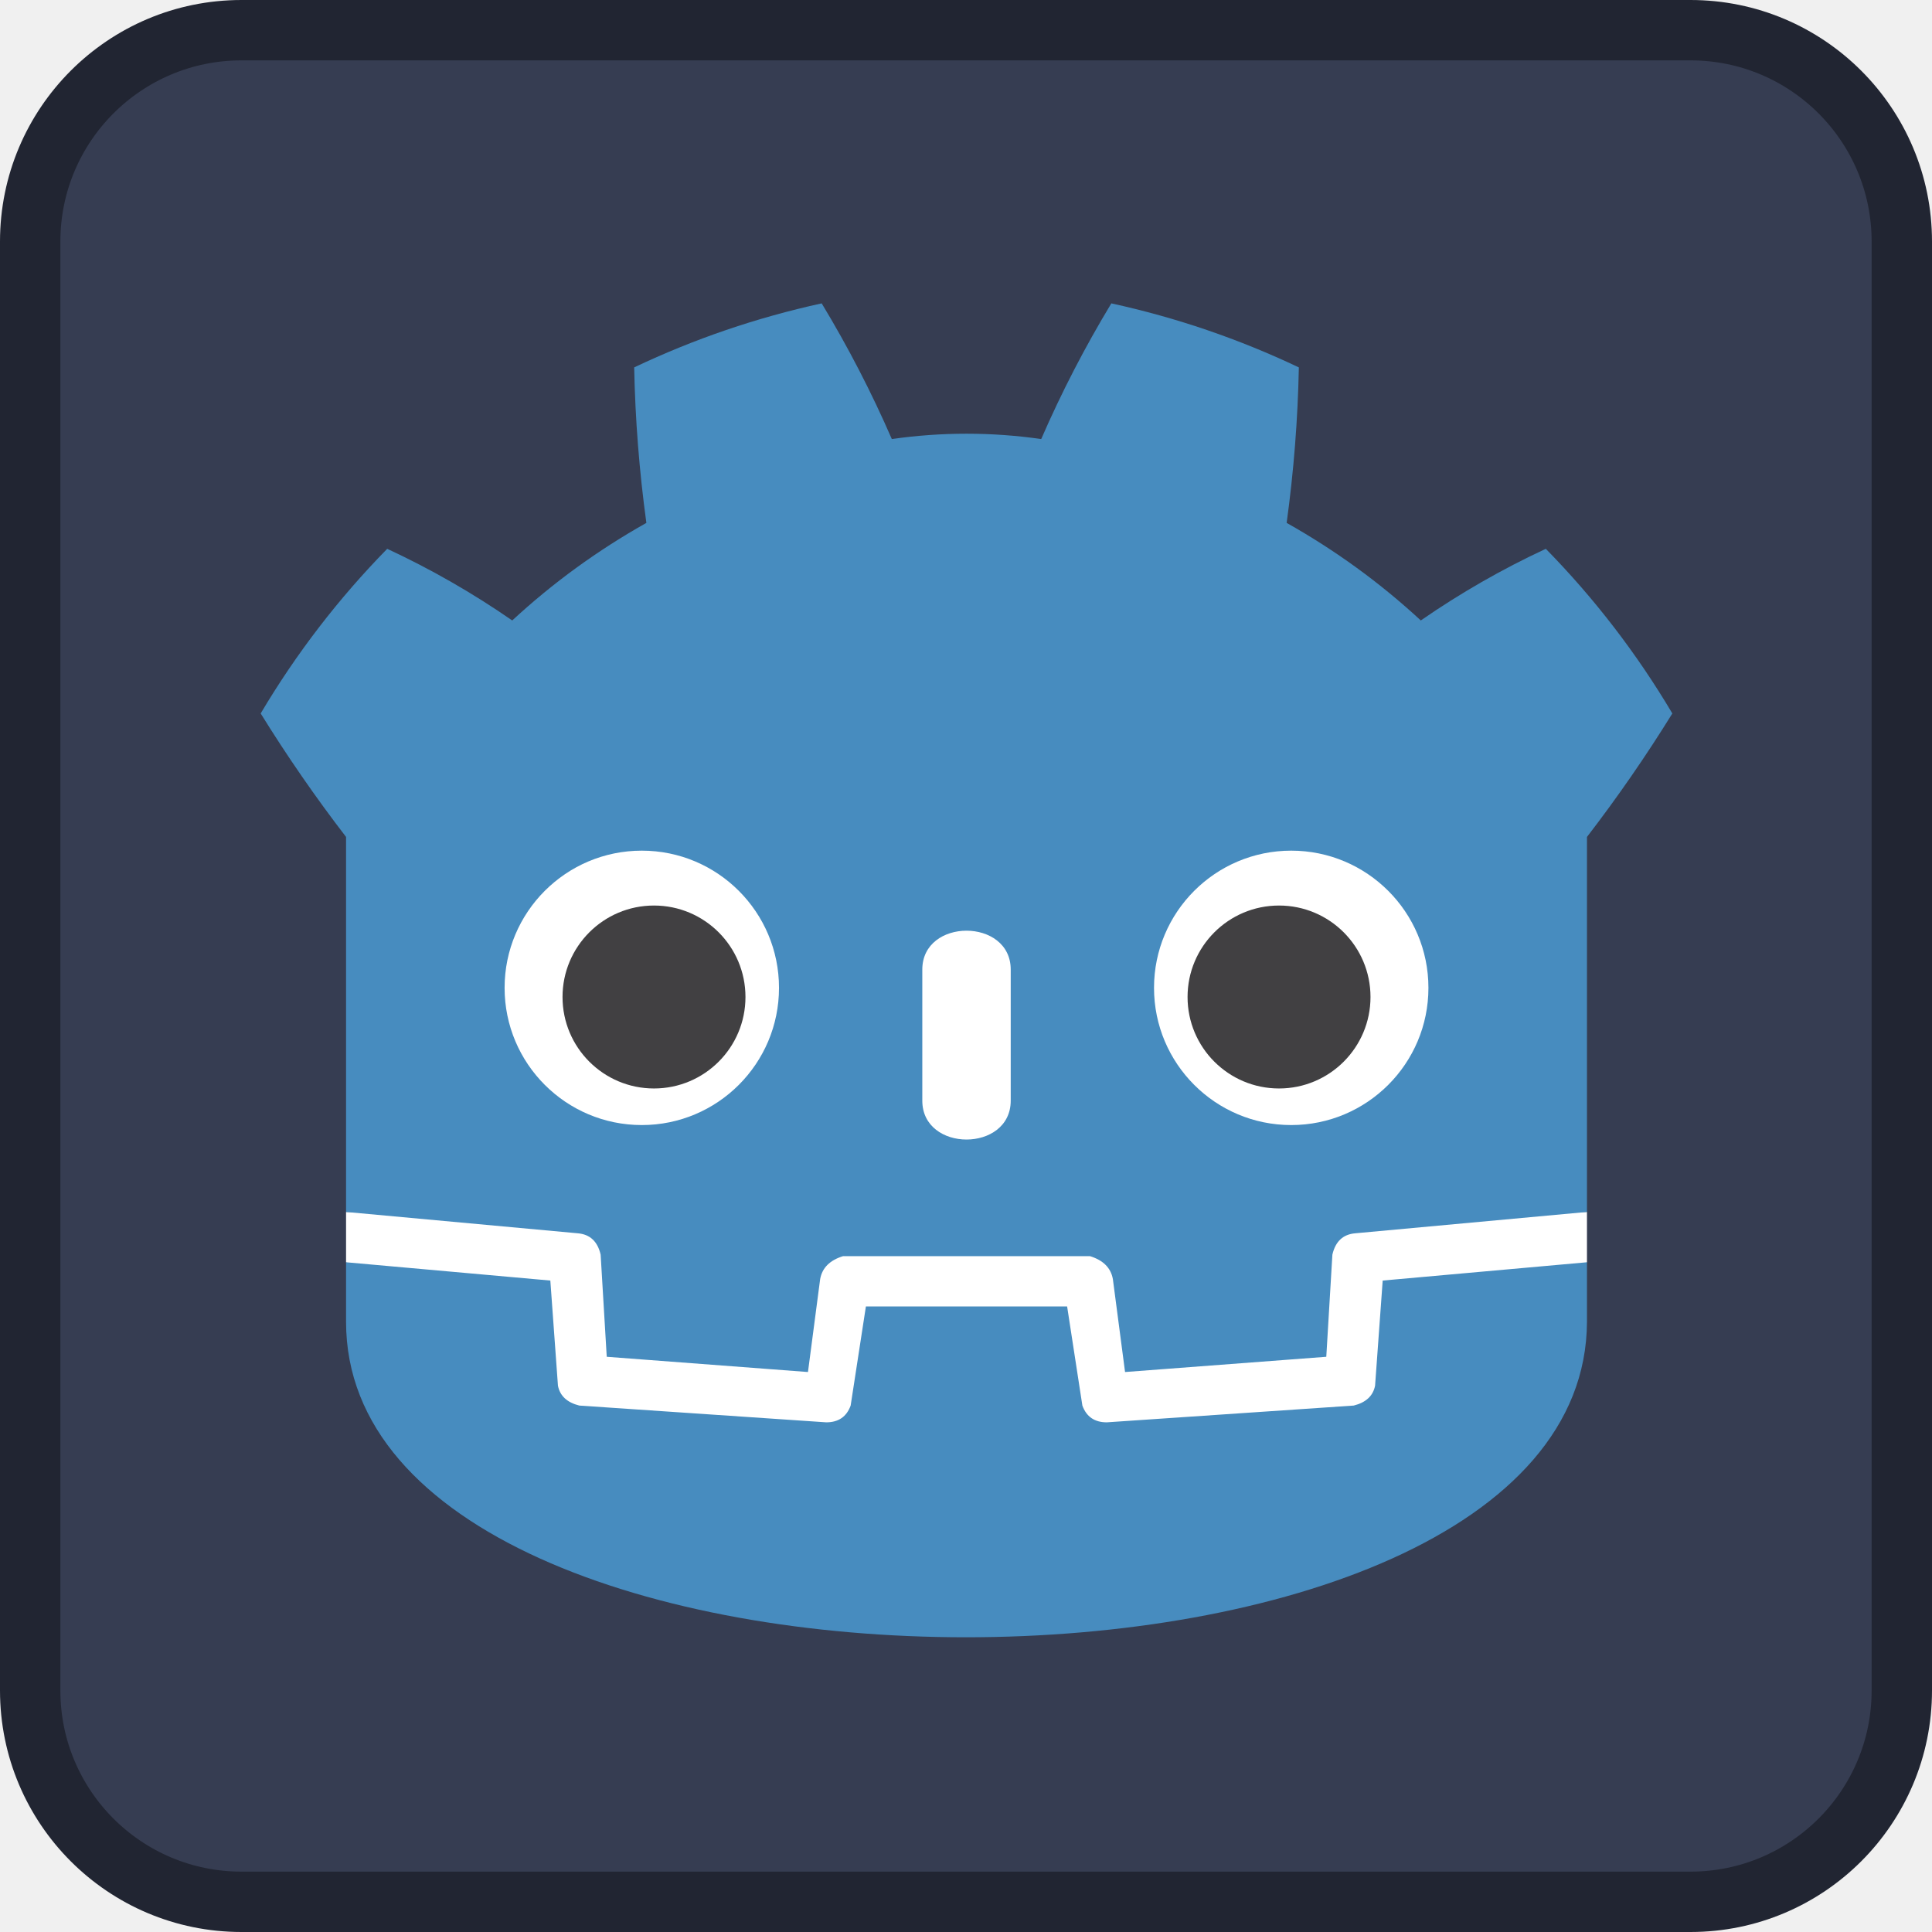
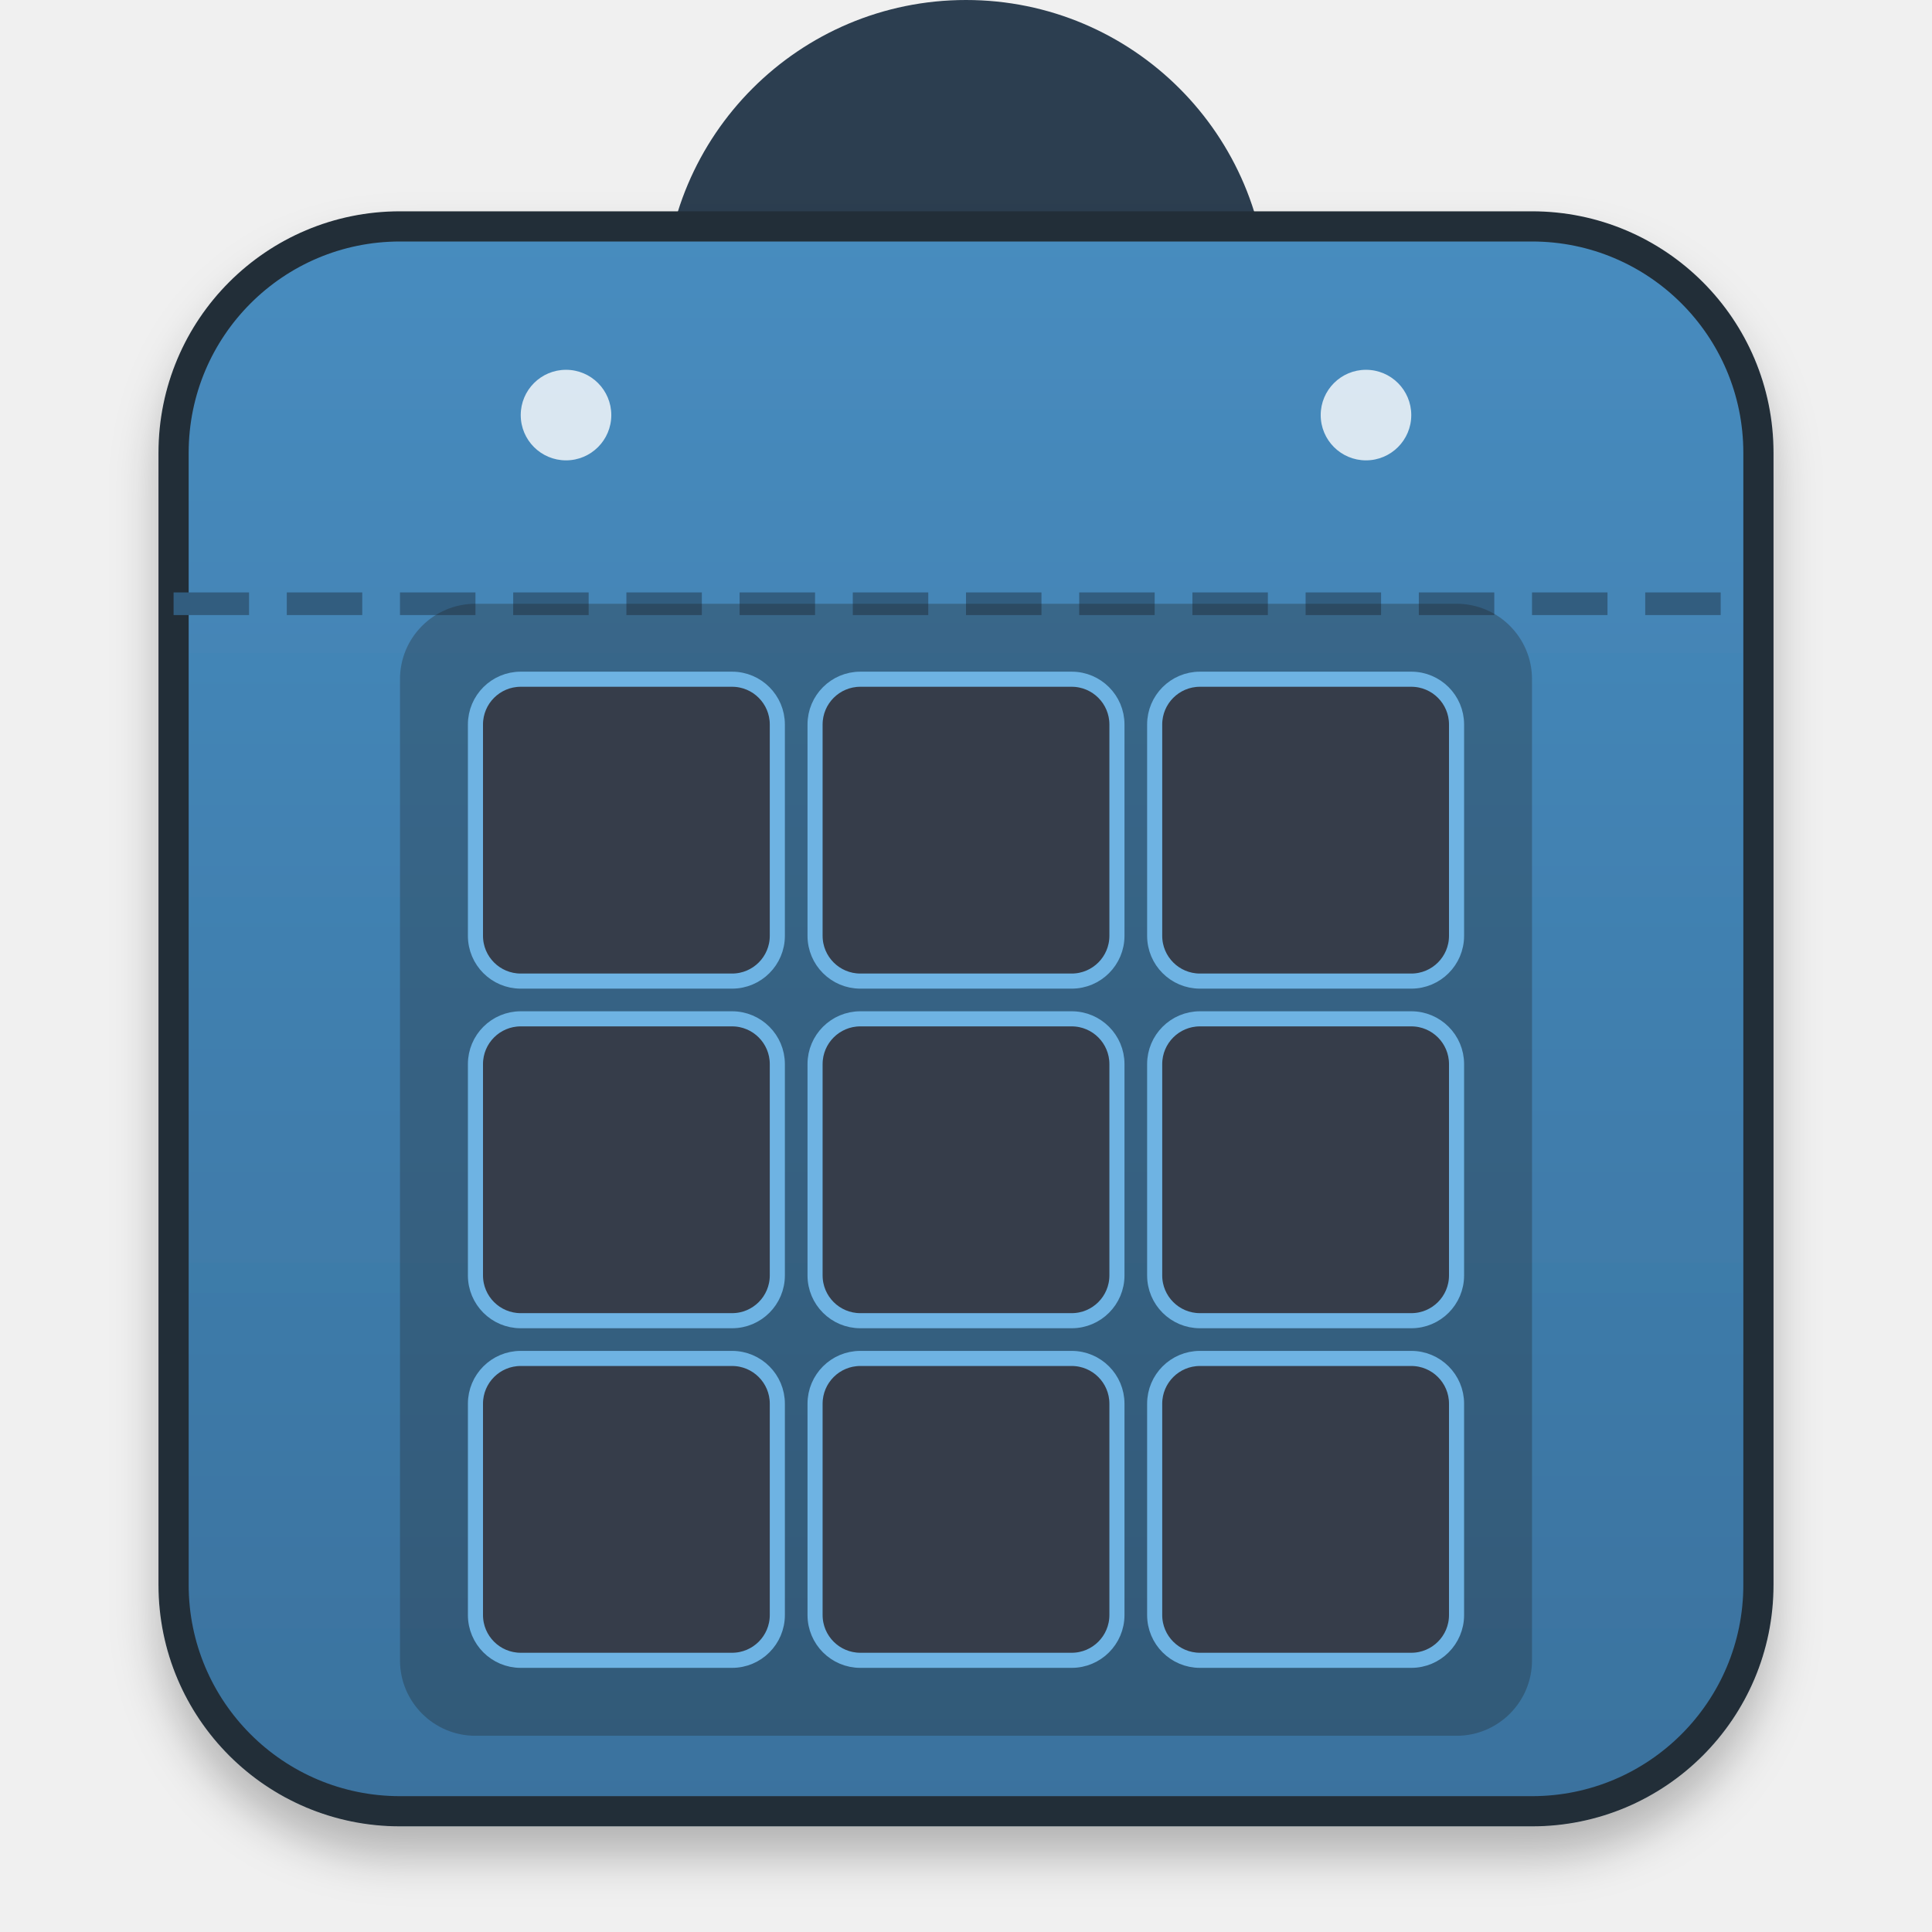
- <svg xmlns="http://www.w3.org/2000/svg" width="128" height="128">
-   <rect width="124" height="124" x="2" y="2" fill="#363d52" stroke="#212532" stroke-width="4" rx="14" />
-   <g fill="#fff" transform="translate(12.322 12.322)scale(.101)">
-     <path d="M105 673v33q407 354 814 0v-33z" />
-     <path fill="#478cbf" d="m105 673 152 14q12 1 15 14l4 67 132 10 8-61q2-11 15-15h162q13 4 15 15l8 61 132-10 4-67q3-13 15-14l152-14V427q30-39 56-81-35-59-83-108-43 20-82 47-40-37-88-64 7-51 8-102-59-28-123-42-26 43-46 89-49-7-98 0-20-46-46-89-64 14-123 42 1 51 8 102-48 27-88 64-39-27-82-47-48 49-83 108 26 42 56 81zm0 33v39c0 276 813 276 814 0v-39l-134 12-5 69q-2 10-14 13l-162 11q-12 0-16-11l-10-65H446l-10 65q-4 11-16 11l-162-11q-12-3-14-13l-5-69z" />
-     <path d="M483 600c0 34 58 34 58 0v-86c0-34-58-34-58 0z" />
-     <circle cx="725" cy="526" r="90" />
-     <circle cx="299" cy="526" r="90" />
+ <svg xmlns="http://www.w3.org/2000/svg" width="512" height="512" viewBox="0 0 512 512" fill="none">
+   <defs>
+     <linearGradient id="godot_gradient" x1="256" y1="60" x2="256" y2="480" gradientUnits="userSpaceOnUse">
+       <stop stop-color="#478cbf" />
+       <stop offset="1" stop-color="#3a729e" />
+     </linearGradient>
+     <filter id="drop_shadow" x="-20" y="-20" width="552" height="552" filterUnits="userSpaceOnUse">
+       <feDropShadow dx="0" dy="8" stdDeviation="6" flood-color="#000000" flood-opacity="0.25" />
+     </filter>
+   </defs>
+   <path d="M176 80C176 35.817 211.817 0 256 0C300.183 0 336 35.817 336 80V100H176V80Z" fill="#2C3E50" />
+   <rect x="46" y="60" width="420" height="420" rx="60" fill="url(#godot_gradient)" stroke="#242e38" stroke-width="8" filter="url(#drop_shadow)" />
+   <path d="M46 160H466" stroke="#325d7f" stroke-width="6" stroke-dasharray="20 10" />
+   <rect x="106" y="160" width="300" height="300" rx="20" fill="#212121" fill-opacity="0.3" />
+   <g id="grid_slots">
+     <rect x="126" y="180" width="80" height="80" rx="12" fill="#363d4a" stroke="#6eb3e3" stroke-width="4" />
+     <rect x="216" y="180" width="80" height="80" rx="12" fill="#363d4a" stroke="#6eb3e3" stroke-width="4" />
+     <rect x="306" y="180" width="80" height="80" rx="12" fill="#363d4a" stroke="#6eb3e3" stroke-width="4" />
+     <rect x="126" y="270" width="80" height="80" rx="12" fill="#363d4a" stroke="#6eb3e3" stroke-width="4" />
+     <rect x="216" y="270" width="80" height="80" rx="12" fill="#363d4a" stroke="#6eb3e3" stroke-width="4" />
+     <rect x="306" y="270" width="80" height="80" rx="12" fill="#363d4a" stroke="#6eb3e3" stroke-width="4" />
+     <rect x="126" y="360" width="80" height="80" rx="12" fill="#363d4a" stroke="#6eb3e3" stroke-width="4" />
+     <rect x="216" y="360" width="80" height="80" rx="12" fill="#363d4a" stroke="#6eb3e3" stroke-width="4" />
+     <rect x="306" y="360" width="80" height="80" rx="12" fill="#363d4a" stroke="#6eb3e3" stroke-width="4" />
  </g>
-   <g fill="#414042" transform="translate(12.322 12.322)scale(.101)">
-     <circle cx="307" cy="532" r="60" />
-     <circle cx="717" cy="532" r="60" />
-   </g>
+   <circle cx="150" cy="110" r="12" fill="white" fill-opacity="0.8" />
+   <circle cx="362" cy="110" r="12" fill="white" fill-opacity="0.8" />
</svg>
